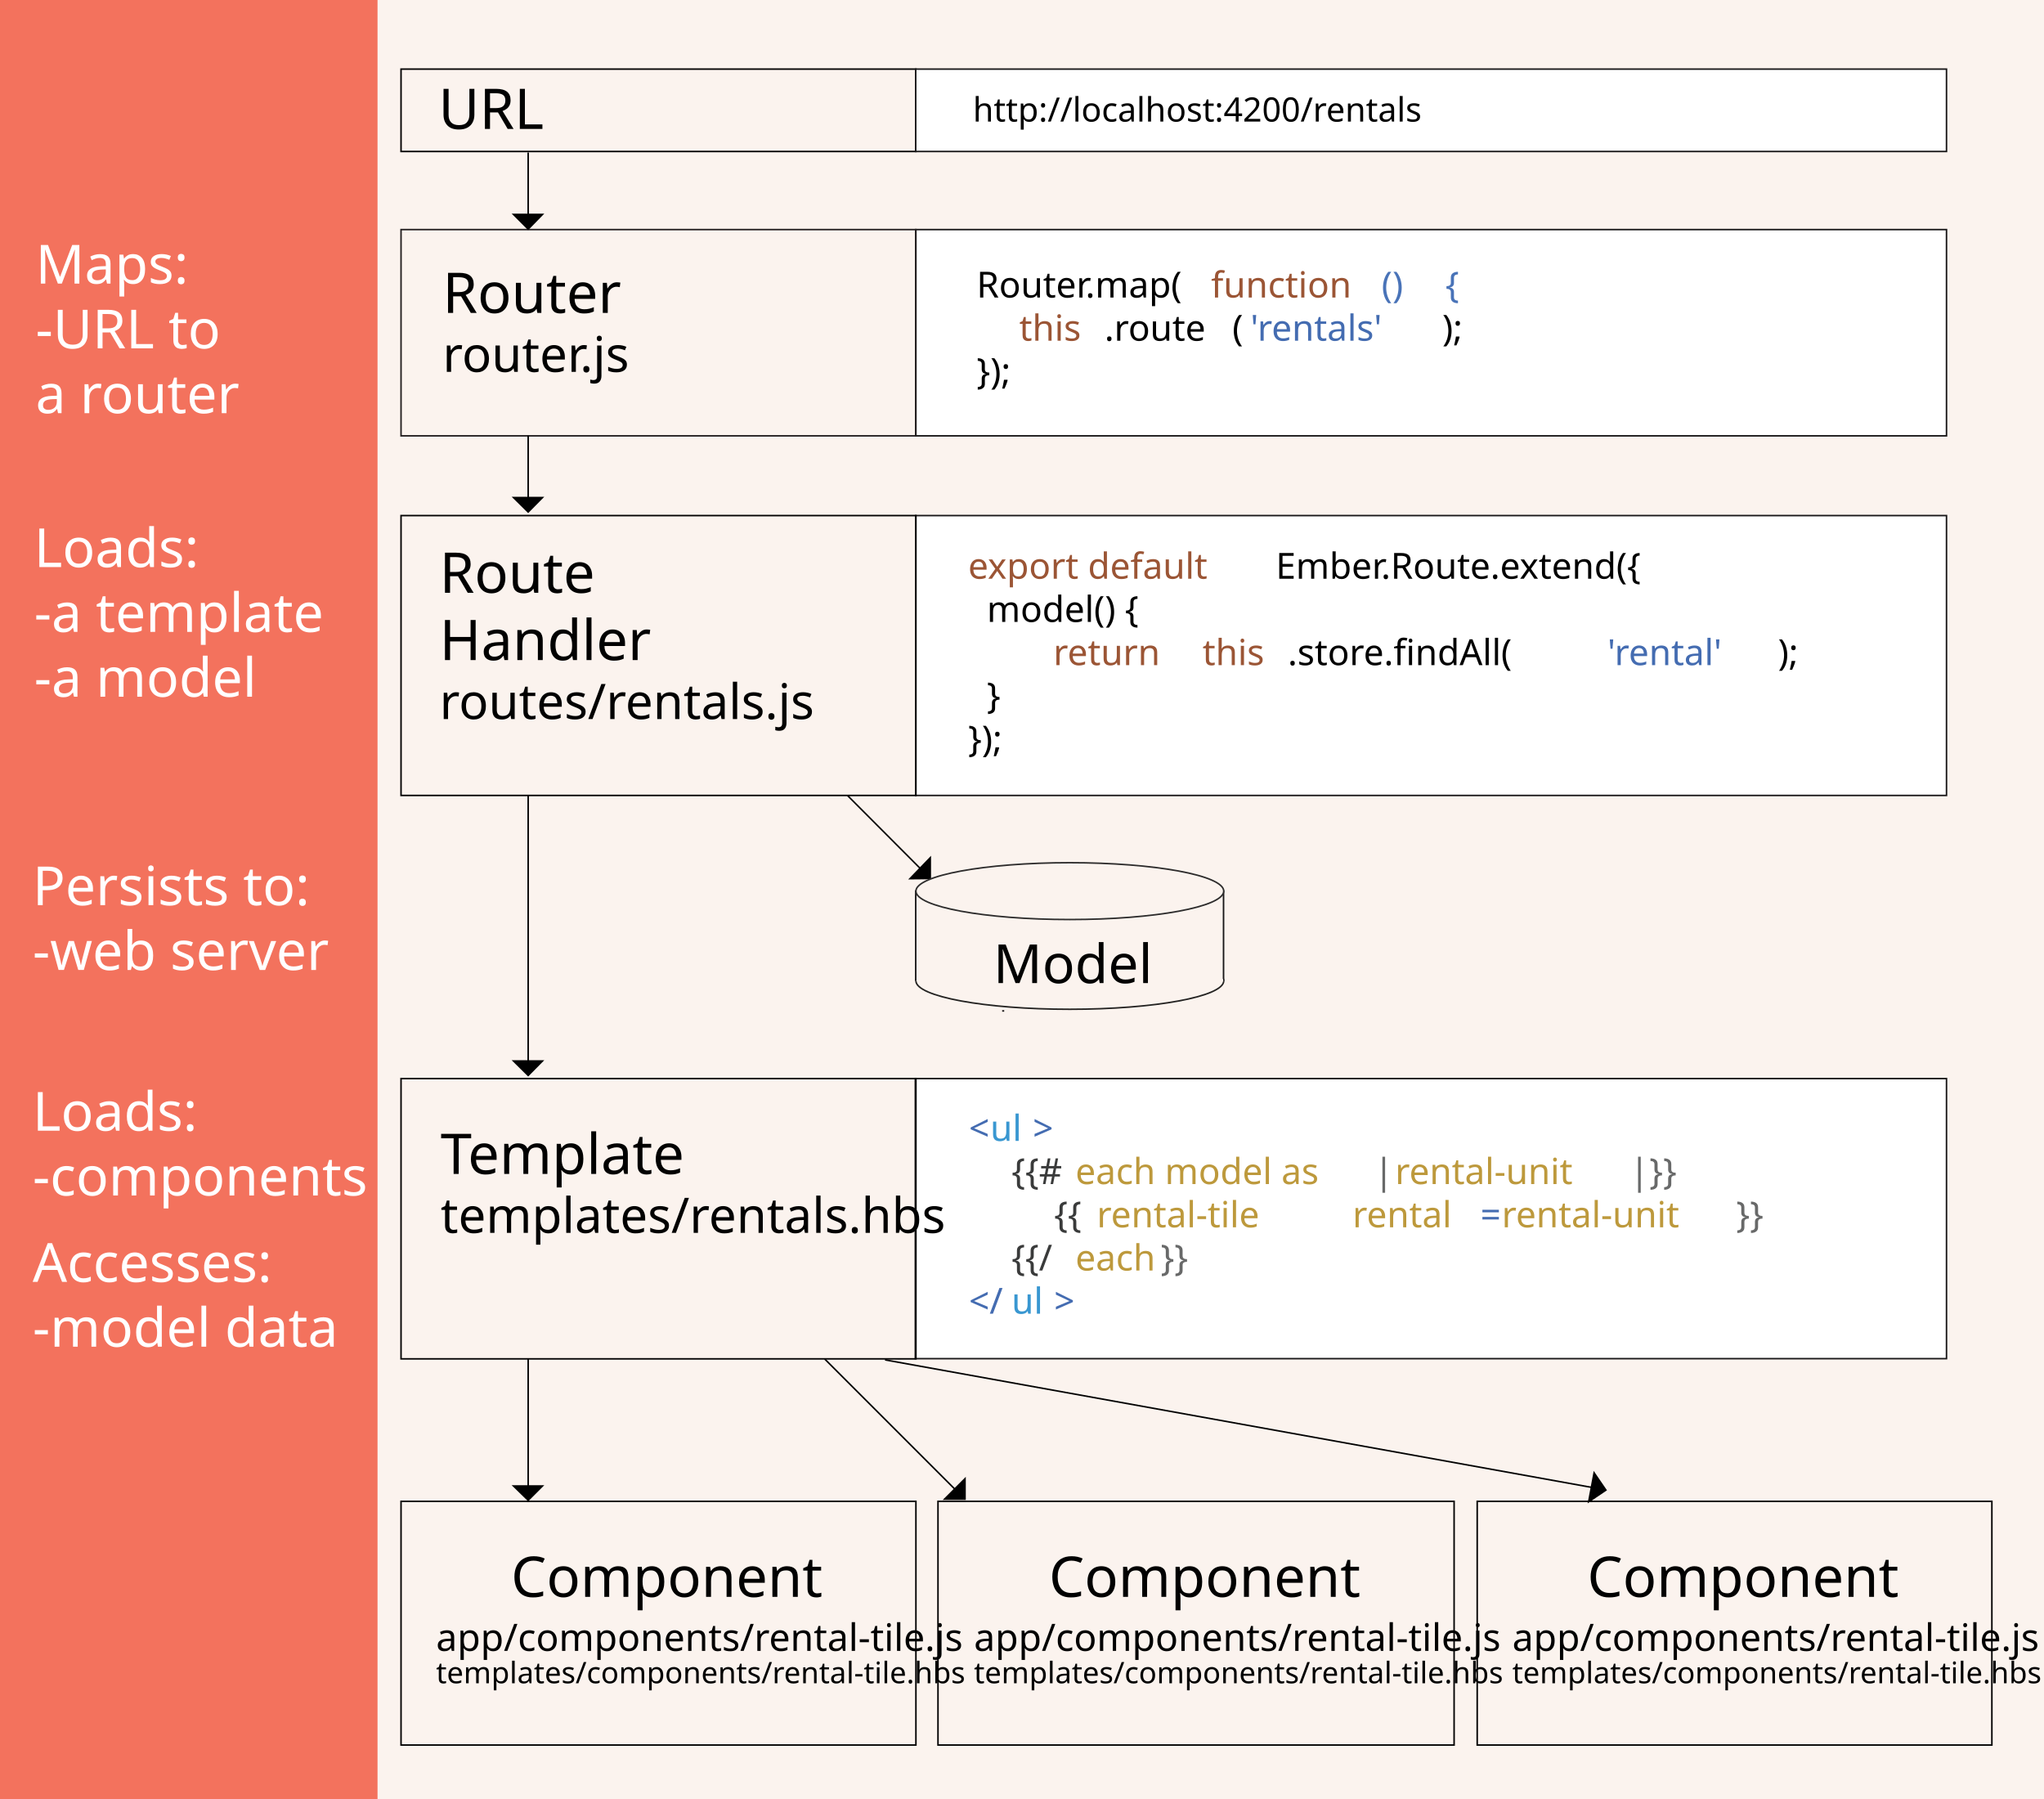
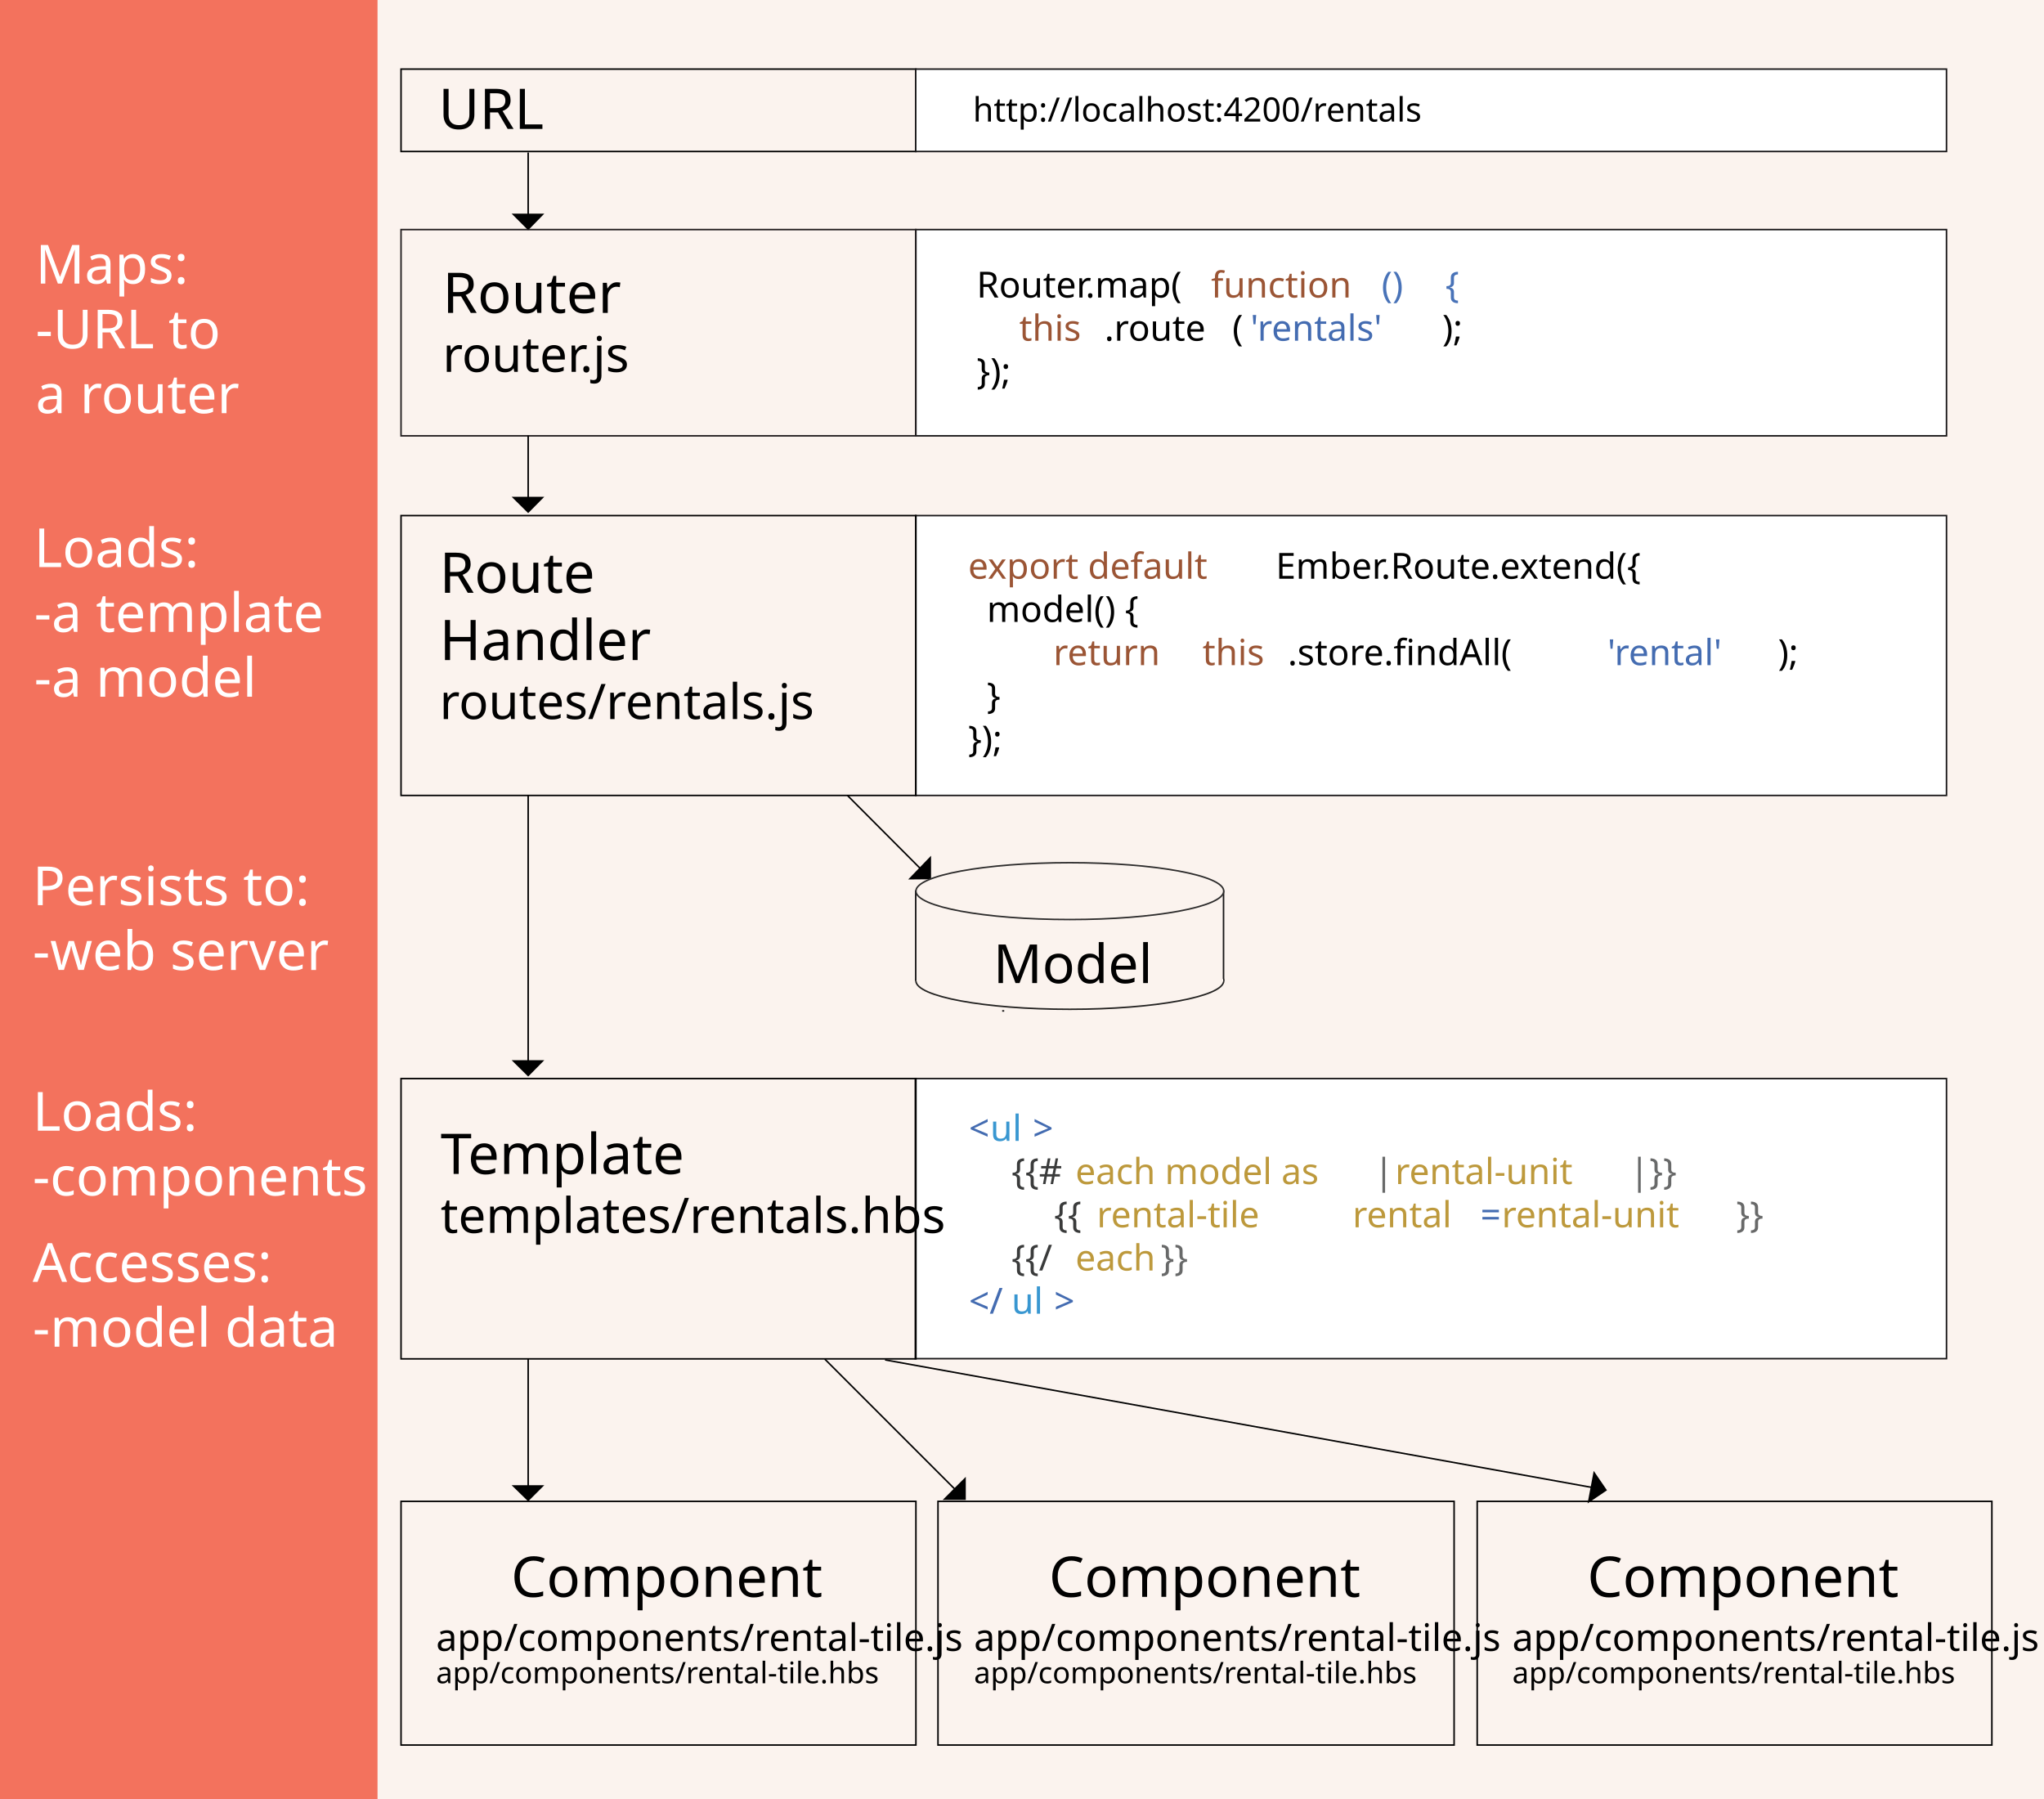
<svg xmlns="http://www.w3.org/2000/svg" version="1.1" id="Layer_1" x="0px" y="0px" viewBox="0 60 1000 880" enable-background="new 0 60 1000 880" xml:space="preserve">
  <rect x="0.8" y="45.5" fill="#FBF3EE" width="1015.5" height="909" />
  <rect x="196.2" y="93.8" fill="none" stroke="#010101" stroke-width="0.75" stroke-miterlimit="10" width="251.9" height="40.3" />
  <rect x="448" y="93.8" fill="#FFFFFF" stroke="#181718" stroke-width="0.75" stroke-miterlimit="10" width="504.3" height="40.3" />
  <rect x="448" y="172.3" fill="#FFFFFF" stroke="#181718" stroke-width="0.75" stroke-miterlimit="10" width="504.3" height="100.9" />
  <rect x="448" y="312.2" fill="#FFFFFF" stroke="#181718" stroke-width="0.75" stroke-miterlimit="10" width="504.3" height="136.9" />
  <rect x="447.8" y="587.6" fill="#FFFFFF" stroke="#181718" stroke-width="0.75" stroke-miterlimit="10" width="504.5" height="137" />
  <rect x="-15.6" y="45.5" fill="#F3725D" width="200.3" height="909.2" />
  <rect x="196.2" y="312.2" fill="none" stroke="#010101" stroke-width="0.75" stroke-miterlimit="10" width="251.9" height="136.9" />
  <rect x="196.2" y="587.6" fill="none" stroke="#010101" stroke-width="0.75" stroke-miterlimit="10" width="251.9" height="137.1" />
  <rect x="196.2" y="794.4" fill="none" stroke="#010101" stroke-width="0.75" stroke-miterlimit="10" width="251.9" height="119.2" />
  <rect x="458.9" y="794.4" fill="none" stroke="#010101" stroke-width="0.75" stroke-miterlimit="10" width="252.5" height="119.2" />
  <rect x="722.7" y="794.4" fill="none" stroke="#010101" stroke-width="0.75" stroke-miterlimit="10" width="251.8" height="119.2" />
  <rect x="195.3" y="102.6" fill="none" width="90.8" height="40.3" />
  <text transform="matrix(1 0 0 1 214.5229 123.0693)" fill="#010101" font-family="'Lato-Bold'" font-size="27.45">URL</text>
  <rect x="216.5" y="192.5" fill="none" width="113" height="110.5" />
  <text transform="matrix(1 0 0 1 216.5489 213.064)" fill="#010101" font-family="'Lato-Bold'" font-size="27.45">Router</text>
  <text transform="matrix(1 0 0 1 216.5489 241.9023)" fill="#010101" font-family="'Lato-Italic'" font-size="24.019">router.js</text>
  <rect x="215" y="329.5" fill="none" width="193.4" height="110.5" />
  <text transform="matrix(1 0 0 1 215.042 349.9639)" fill="#010101" font-family="'Lato-Bold'" font-size="27.45">Route</text>
  <text transform="matrix(1 0 0 1 215.042 382.8916)" fill="#010101" font-family="'Lato-Bold'" font-size="27.45">Handler</text>
  <text transform="matrix(1 0 0 1 215.042 411.7251)" fill="#010101" font-family="'Lato-Italic'" font-size="24.019">routes/rentals.js</text>
  <rect x="215.5" y="613.9" fill="none" width="223.9" height="80.5" />
  <text transform="matrix(1 0 0 1 215.5386 634.2461)" fill="#010101" font-family="'Lato-Bold'" font-size="27.45">Template</text>
  <text transform="matrix(1 0 0 1 215.5386 663.0801)" fill="#010101" font-family="'Lato-Italic'" font-size="24.019">templates/rentals.hbs</text>
  <rect x="196.2" y="172.3" fill="none" stroke="#231F20" stroke-width="0.75" stroke-miterlimit="10" width="251.9" height="100.9" />
  <g>
    <line fill="none" x1="414.6" y1="449.1" x2="455.5" y2="490.1" />
    <g>
      <line fill="none" stroke="#010101" stroke-width="0.75" stroke-miterlimit="10" x1="414.6" y1="449.1" x2="450.5" y2="485.1" />
      <g>
        <polygon fill="#010101" points="455.5,478.6 444.3,490.2 455.5,490.1    " />
      </g>
    </g>
  </g>
  <g>
    <line fill="none" x1="258.4" y1="449" x2="258.4" y2="586.6" />
    <g>
      <line fill="none" stroke="#010101" stroke-width="0.75" stroke-miterlimit="10" x1="258.4" y1="449" x2="258.4" y2="579.8" />
      <g>
        <polygon fill="#010101" points="266.3,578.6 250.3,578.6 258.4,586.6    " />
      </g>
    </g>
  </g>
  <rect x="476" y="106.9" fill="none" width="308.5" height="27.1" />
  <text transform="matrix(1 0 0 1 475.9756 119.4648)" fill="#010101" font-family="'Menlo-Regular'" font-size="16.439">http://localhost:4200/rentals</text>
  <rect x="477.7" y="192.1" fill="none" width="295.3" height="80.5" />
  <text transform="matrix(1 0 0 1 477.7867 205.5352)" fill="#010101" font-family="'Menlo-Regular'" font-size="17.61">Router.map(</text>
  <text transform="matrix(1 0 0 1 592.4776 205.5352)" fill="#9B5535" font-family="'Menlo-Regular'" font-size="17.61">function</text>
  <text transform="matrix(1 0 0 1 675.9083 205.5352)" fill="#4973B8" font-family="'Menlo-Regular'" font-size="17.61">()</text>
  <text transform="matrix(1 0 0 1 696.7305 205.5352)" fill="#010101" font-family="'Menlo-Regular'" font-size="17.61"> </text>
  <text transform="matrix(1 0 0 1 707.1631 205.5352)" fill="#4973B8" font-family="'Menlo-Regular'" font-size="17.61">{</text>
  <text transform="matrix(1 0 0 1 477.7867 226.668)" fill="#010101" font-family="'Menlo-Regular'" font-size="17.61">  </text>
  <text transform="matrix(1 0 0 1 498.6568 226.668)" fill="#9B5535" font-family="'Menlo-Regular'" font-size="17.61">this</text>
  <text transform="matrix(1 0 0 1 540.3487 226.668)" fill="#010101" font-family="'Menlo-Regular'" font-size="17.61">.route</text>
  <text transform="matrix(1 0 0 1 602.9111 226.668)" fill="#010101" font-family="'Menlo-Regular'" font-size="17.61">(</text>
  <text transform="matrix(1 0 0 1 611.7568 226.668)" fill="#446CB1" font-family="'Menlo-Regular'" font-size="17.61">'rentals'</text>
  <text transform="matrix(1 0 0 1 705.5811 226.668)" fill="#010101" font-family="'Menlo-Regular'" font-size="17.61">);</text>
  <text transform="matrix(1 0 0 1 477.7867 247.8047)" fill="#010101" font-family="'Menlo-Regular'" font-size="17.61">});</text>
  <rect x="473.6" y="329.7" fill="none" width="483.8" height="107.2" />
  <text transform="matrix(1 0 0 1 473.6353 343.0884)" fill="#9B5535" font-family="'Menlo-Regular'" font-size="17.61">export default</text>
  <text transform="matrix(1 0 0 1 619.582 343.0884)" fill="#010101" font-family="'Menlo-Regular'" font-size="17.61"> Ember.Route.extend({</text>
  <text transform="matrix(1 0 0 1 473.6353 364.2271)" fill="#010101" font-family="'Menlo-Regular'" font-size="17.61">  model() {</text>
  <text transform="matrix(1 0 0 1 473.6353 385.356)" fill="#010101" font-family="'Menlo-Regular'" font-size="17.61">    </text>
  <text transform="matrix(1 0 0 1 515.3242 385.356)" fill="#9B5535" font-family="'Menlo-Regular'" font-size="17.61">return</text>
  <text transform="matrix(1 0 0 1 577.8857 385.356)" fill="#010101" font-family="'Menlo-Regular'" font-size="17.61"> </text>
  <text transform="matrix(1 0 0 1 588.3154 385.356)" fill="#9B5535" font-family="'Menlo-Regular'" font-size="17.61">this</text>
  <text transform="matrix(1 0 0 1 630.006 385.356)" fill="#010101" font-family="'Menlo-Regular'" font-size="17.61">.store.findAll(</text>
  <text transform="matrix(1 0 0 1 786.4375 385.356)" fill="#446CB1" font-family="'Menlo-Regular'" font-size="17.61">'rental'</text>
  <text transform="matrix(1 0 0 1 869.8165 385.356)" fill="#010101" font-family="'Menlo-Regular'" font-size="17.61">);</text>
  <text transform="matrix(1 0 0 1 473.6353 406.4907)" fill="#010101" font-family="'Menlo-Regular'" font-size="17.61">  }</text>
  <text transform="matrix(1 0 0 1 473.6353 427.6235)" fill="#010101" font-family="'Menlo-Regular'" font-size="17.61">});</text>
  <rect x="474.1" y="604.7" fill="none" width="423" height="112.5" />
  <text transform="matrix(1 0 0 1 474.0191 618.0869)" fill="#446CB1" font-family="'Menlo-Regular'" font-size="17.61">&lt;</text>
  <text transform="matrix(1 0 0 1 484.4541 618.0869)" fill="#3997D1" font-family="'Menlo-Regular'" font-size="17.61">ul</text>
  <text transform="matrix(1 0 0 1 505.2745 618.0869)" fill="#446CB1" font-family="'Menlo-Regular'" font-size="17.61">&gt;</text>
  <text transform="matrix(1 0 0 1 474.0191 639.2109)" fill="#010101" font-family="'Menlo-Regular'" font-size="17.61">  </text>
  <text transform="matrix(1 0 0 1 474.0191 639.2109)" fill="none" stroke="#686969" stroke-width="0.75" stroke-miterlimit="10" font-family="'Menlo-Regular'" font-size="17.61">  </text>
  <text transform="matrix(1 0 0 1 494.8853 639.2109)" fill="#3A3B3B" font-family="'Menlo-Regular'" font-size="17.61">{{#</text>
  <text transform="matrix(1 0 0 1 526.1426 639.2109)" fill="#BD993C" font-family="'Menlo-Regular'" font-size="17.61">each model as </text>
  <text transform="matrix(1 0 0 1 672.1367 639.2109)" fill="#686969" font-family="'Menlo-Regular'" font-size="17.61">|</text>
  <text transform="matrix(1 0 0 1 682.5234 639.2109)" fill="#BD993C" font-family="'Menlo-Regular'" font-size="17.61">rental-unit</text>
  <text transform="matrix(1 0 0 1 797.213 639.2109)" fill="#686969" font-family="'Menlo-Regular'" font-size="17.61">|}}</text>
  <text transform="matrix(1 0 0 1 474.0191 660.3477)" fill="#010101" font-family="'Menlo-Regular'" font-size="17.61">    </text>
  <text transform="matrix(1 0 0 1 474.0191 660.3477)" fill="none" stroke="#686969" stroke-width="0.75" stroke-miterlimit="10" font-family="'Menlo-Regular'" font-size="17.61">    </text>
  <text transform="matrix(1 0 0 1 515.713 660.3477)" fill="#3A3B3B" font-family="'Menlo-Regular'" font-size="17.61">{{</text>
  <text transform="matrix(1 0 0 1 536.5792 660.3477)" fill="#BD993C" font-family="'Menlo-Regular'" font-size="17.61">rental-tile</text>
  <text transform="matrix(1 0 0 1 651.2667 660.3477)" fill="#010101" font-family="'Menlo-Regular'" font-size="17.61"> </text>
  <text transform="matrix(1 0 0 1 661.6953 660.3477)" fill="#BD993C" font-family="'Menlo-Regular'" font-size="17.61">rental</text>
  <text transform="matrix(1 0 0 1 724.2607 660.3477)" fill="#446CB1" font-family="'Menlo-Regular'" font-size="17.61">=</text>
  <text transform="matrix(1 0 0 1 734.6895 660.3477)" fill="#BD993C" font-family="'Menlo-Regular'" font-size="17.61">rental-unit</text>
  <text transform="matrix(1 0 0 1 849.3809 660.3477)" fill="#686969" font-family="'Menlo-Regular'" font-size="17.61">}}</text>
  <text transform="matrix(1 0 0 1 474.0191 681.4805)" fill="#010101" font-family="'Menlo-Regular'" font-size="17.61">  </text>
  <text transform="matrix(1 0 0 1 474.0191 681.4805)" fill="none" stroke="#686969" stroke-width="0.75" stroke-miterlimit="10" font-family="'Menlo-Regular'" font-size="17.61">  </text>
  <text transform="matrix(1 0 0 1 494.8853 681.4805)" fill="#3A3B3B" font-family="'Menlo-Regular'" font-size="17.61">{{/</text>
  <text transform="matrix(1 0 0 1 526.1426 681.4805)" fill="#BD993C" font-family="'Menlo-Regular'" font-size="17.61">each</text>
  <text transform="matrix(1 0 0 1 567.8359 681.4805)" fill="#686969" font-family="'Menlo-Regular'" font-size="17.61">}}</text>
  <text transform="matrix(1 0 0 1 474.0191 702.6133)" fill="#446CB1" font-family="'Menlo-Regular'" font-size="17.61">&lt;/</text>
  <text transform="matrix(1 0 0 1 494.8853 702.6133)" fill="#3997D1" font-family="'Menlo-Regular'" font-size="17.61">ul</text>
  <text transform="matrix(1 0 0 1 515.713 702.6133)" fill="#446CB1" font-family="'Menlo-Regular'" font-size="17.61">&gt;</text>
  <g>
    <line fill="none" x1="258.4" y1="273.1" x2="258.4" y2="311" />
    <g>
      <line fill="none" stroke="#010101" stroke-width="0.75" stroke-miterlimit="10" x1="258.4" y1="273.1" x2="258.4" y2="304.2" />
      <g>
        <polygon fill="#010101" points="266.3,303 250.3,303 258.4,311    " />
      </g>
    </g>
  </g>
  <rect x="17.4" y="179.1" fill="none" width="156.2" height="84.9" />
  <text transform="matrix(1 0 0 1 17.4136 198.708)" fill="#FFFFFF" font-family="'Lato-BoldItalic'" font-size="26.416">Maps:</text>
  <text transform="matrix(1 0 0 1 86.1836 198.708)" fill="#FFFFFF" font-family="'Lato-Italic'" font-size="26.416"> </text>
  <text transform="matrix(1 0 0 1 17.4136 230.4077)" fill="#FFFFFF" font-family="'Lato-Italic'" font-size="26.416">-URL to </text>
  <text transform="matrix(1 0 0 1 17.4136 262.103)" fill="#FFFFFF" font-family="'Lato-Italic'" font-size="26.416">a router</text>
  <rect x="16.7" y="317.8" fill="none" width="156.2" height="102.1" />
  <text transform="matrix(1 0 0 1 16.6914 337.3979)" fill="#FFFFFF" font-family="'Lato-BoldItalic'" font-size="26.416">Loads:</text>
  <text transform="matrix(1 0 0 1 16.6914 369.0972)" fill="#FFFFFF" font-family="'Lato-Italic'" font-size="26.416">-a template</text>
  <text transform="matrix(1 0 0 1 16.6914 400.7998)" fill="#FFFFFF" font-family="'Lato-Italic'" font-size="26.416">-a model</text>
  <rect x="16" y="483.2" fill="none" width="156.2" height="102.1" />
  <text transform="matrix(1 0 0 1 15.9653 502.7784)" fill="#FFFFFF" font-family="'Lato-BoldItalic'" font-size="26.416">Persists to:</text>
  <text transform="matrix(1 0 0 1 15.9653 534.4717)" fill="#FFFFFF" font-family="'Lato-Italic'" font-size="26.416">-web server</text>
  <rect x="16" y="593.5" fill="none" width="156.2" height="145.5" />
  <text transform="matrix(1 0 0 1 15.9653 613.0811)" fill="#FFFFFF" font-family="'Lato-BoldItalic'" font-size="26.416">Loads:</text>
  <text transform="matrix(1 0 0 1 15.9653 644.7842)" fill="#FFFFFF" font-family="'Lato-Italic'" font-size="26.416">-components</text>
  <text transform="matrix(1 0 0 1 15.9653 687.0537)" fill="#FFFFFF" font-family="'Lato-BoldItalic'" font-size="26.416">Accesses:</text>
  <text transform="matrix(1 0 0 1 15.9653 718.7529)" fill="#FFFFFF" font-family="'Lato-Italic'" font-size="26.416">-model data</text>
  <g>
    <line fill="none" x1="258.4" y1="724.7" x2="258.4" y2="794.4" />
    <g>
      <line fill="none" stroke="#010101" stroke-width="0.75" stroke-miterlimit="10" x1="258.4" y1="724.7" x2="258.4" y2="787.5" />
      <g>
        <polygon fill="#010101" points="266.3,786.5 250.3,786.5 258.4,794.4    " />
      </g>
    </g>
  </g>
  <g>
    <line fill="none" x1="258.4" y1="134.6" x2="258.4" y2="172.6" />
    <g>
      <line fill="none" stroke="#010101" stroke-width="0.75" stroke-miterlimit="10" x1="258.4" y1="134.6" x2="258.4" y2="165.6" />
      <g>
        <polygon fill="#010101" points="266.3,164.5 250.3,164.5 258.4,172.6    " />
      </g>
    </g>
  </g>
  <g>
    <line fill="none" x1="403.5" y1="724.8" x2="472.5" y2="793.7" />
    <g>
      <line fill="none" stroke="#010101" stroke-width="0.75" stroke-miterlimit="10" x1="403.5" y1="724.8" x2="467.6" y2="788.9" />
      <g>
        <polygon fill="#010101" points="472.5,782.4 461.2,793.7 472.5,793.7    " />
      </g>
    </g>
  </g>
  <g>
    <line fill="none" x1="433" y1="725.2" x2="786.2" y2="789" />
    <g>
      <line fill="none" stroke="#010101" stroke-width="0.75" stroke-miterlimit="10" x1="433" y1="725.2" x2="779.4" y2="787.7" />
      <g>
        <polygon fill="#010101" points="779.7,779.5 776.7,795.4 786.2,789    " />
      </g>
    </g>
  </g>
  <rect x="459.5" y="820.6" fill="none" width="251.8" height="105.7" />
  <text transform="matrix(1 0 0 1 513.165 841.1191)" fill="#010101" font-family="'Lato-Bold'" font-size="27.45">Component</text>
  <text transform="matrix(1 0 0 1 476.4854 867.54)" fill="#010101" font-family="'Lato-Italic'" font-size="18.491">app/components/rental-tile.js</text>
-   <text transform="matrix(1 0 0 1 476.4854 883.3818)" fill="#010101" font-family="'Lato-Italic'" font-size="14.528">templates/components/rental-tile.hbs</text>
+   <text transform="matrix(1 0 0 1 476.4854 883.3818)" fill="#010101" font-family="'Lato-Italic'" font-size="14.528">app/components/rental-tile.hbs</text>
  <rect x="722.7" y="820.6" fill="none" width="251.8" height="105.7" />
  <text transform="matrix(1 0 0 1 776.5312 841.1191)" fill="#010101" font-family="'Lato-Bold'" font-size="27.45">Component</text>
  <text transform="matrix(1 0 0 1 739.8682 867.54)" fill="#010101" font-family="'Lato-Italic'" font-size="18.491">app/components/rental-tile.js</text>
-   <text transform="matrix(1 0 0 1 739.8682 883.3818)" fill="#010101" font-family="'Lato-Italic'" font-size="14.528">templates/components/rental-tile.hbs</text>
+   <text transform="matrix(1 0 0 1 739.8682 883.3818)" fill="#010101" font-family="'Lato-Italic'" font-size="14.528">app/components/rental-tile.hbs</text>
  <rect x="196.2" y="820.6" fill="none" width="251.8" height="105.7" />
  <text transform="matrix(1 0 0 1 250.0025 841.1191)" fill="#010101" font-family="'Lato-Bold'" font-size="27.45">Component</text>
  <text transform="matrix(1 0 0 1 213.3321 867.54)" fill="#010101" font-family="'Lato-Italic'" font-size="18.491">app/components/rental-tile.js</text>
-   <text transform="matrix(1 0 0 1 213.3321 883.3818)" fill="#010101" font-family="'Lato-Italic'" font-size="14.528">templates/components/rental-tile.hbs</text>
+   <text transform="matrix(1 0 0 1 213.3321 883.3818)" fill="#010101" font-family="'Lato-Italic'" font-size="14.528">app/components/rental-tile.hbs</text>
  <path fill="#FBF3EE" stroke="#181718" stroke-width="0.75" stroke-miterlimit="10" d="M358.2,554.5" />
  <path fill="#FBF3EE" stroke="#181718" stroke-width="0.75" stroke-miterlimit="10" d="M362.4,554.5" />
  <line fill="none" stroke="#181718" stroke-width="0.75" stroke-miterlimit="10" x1="491.3" y1="554.5" x2="490.3" y2="554.5" />
  <g>
    <ellipse fill="#FBF3EE" stroke="#242322" stroke-width="0.75" stroke-miterlimit="10" cx="523.4" cy="539.8" rx="75.3" ry="13.9" />
-     <polyline fill="#FBF3EE" stroke="#181718" stroke-width="0.75" stroke-miterlimit="10" points="448,539.8 448,495.9 598.6,495.9    598.6,539.8  " />
+     <polyline fill="#FBF3EE" stroke="#181718" stroke-width="0.75" stroke-miterlimit="10" points="448,539.8 448,495.9 598.6,495.9   598.6,539.8  " />
    <rect x="596.5" y="538.9" fill="#FBF3EE" width="1.9" height="1.2" />
  </g>
  <ellipse fill="#FBF3EE" stroke="#2D2C2C" stroke-width="0.75" stroke-miterlimit="10" cx="523.4" cy="495.9" rx="75.3" ry="13.9" />
  <rect x="448" y="521.5" fill="none" width="150.4" height="27.5" />
  <text transform="matrix(1 0 0 1 485.9438 540.8926)" fill="#010101" font-family="'Lato-Regular'" font-size="26.416">Model</text>
</svg>
